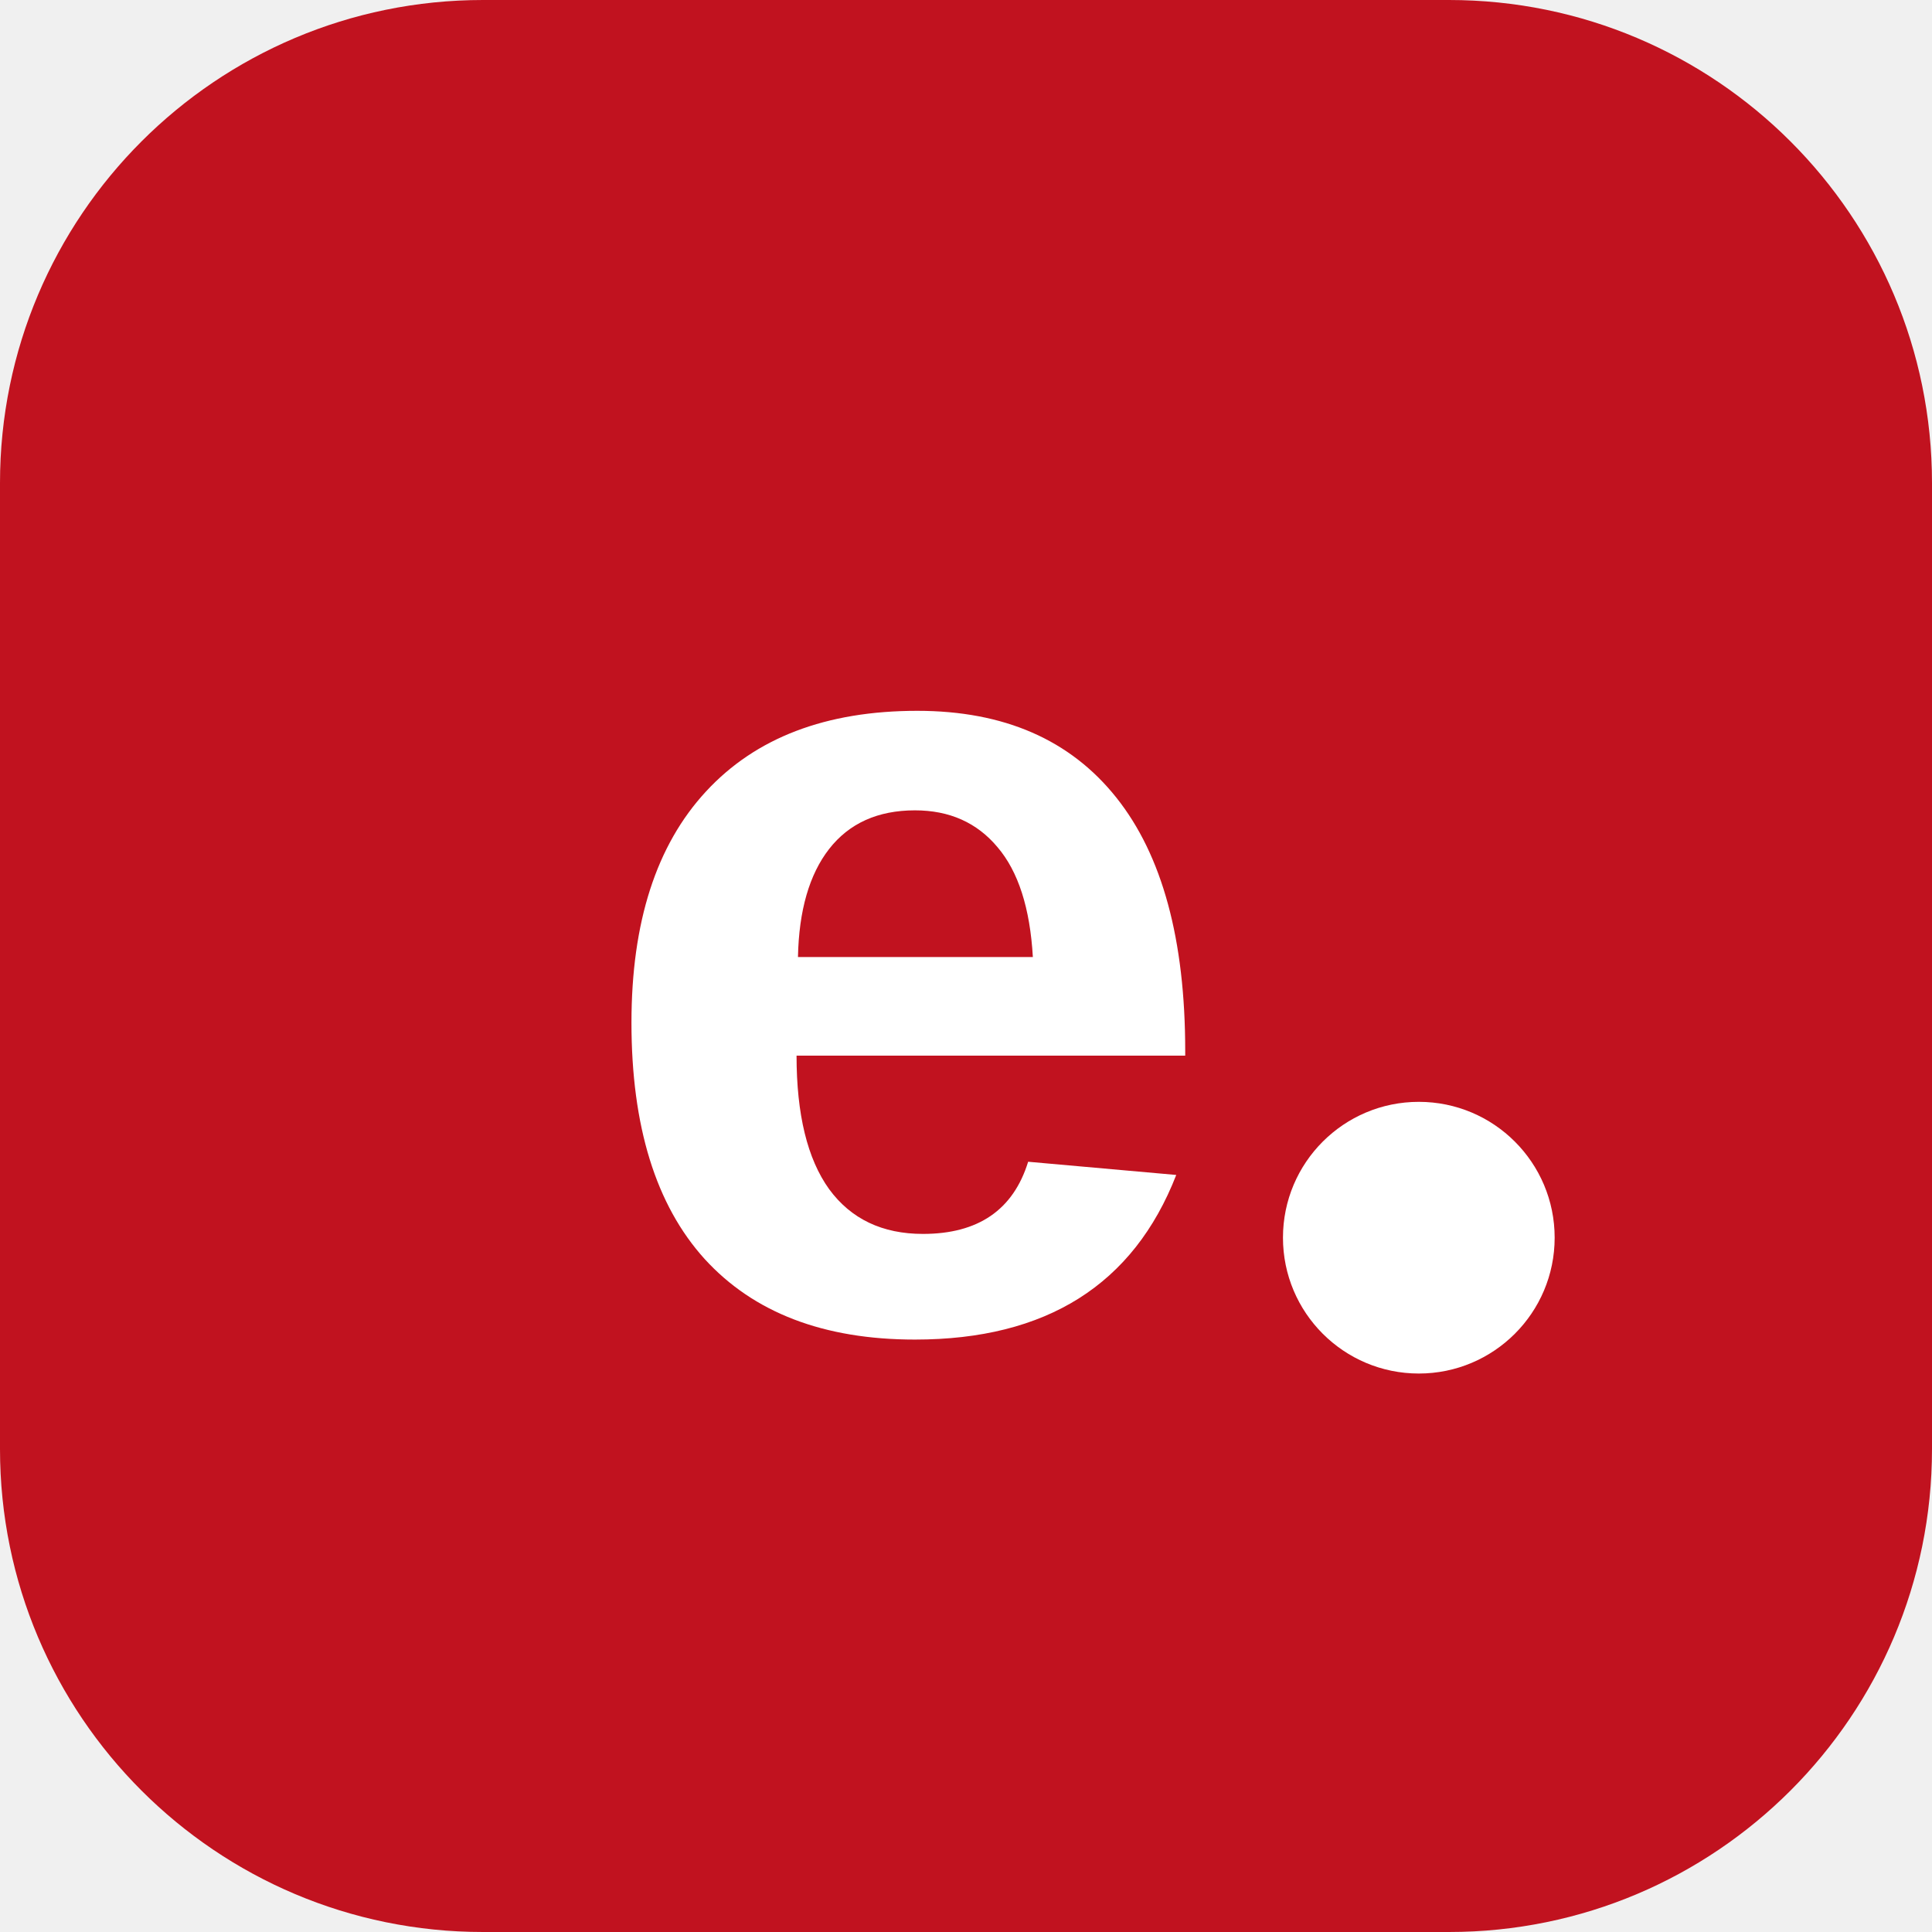
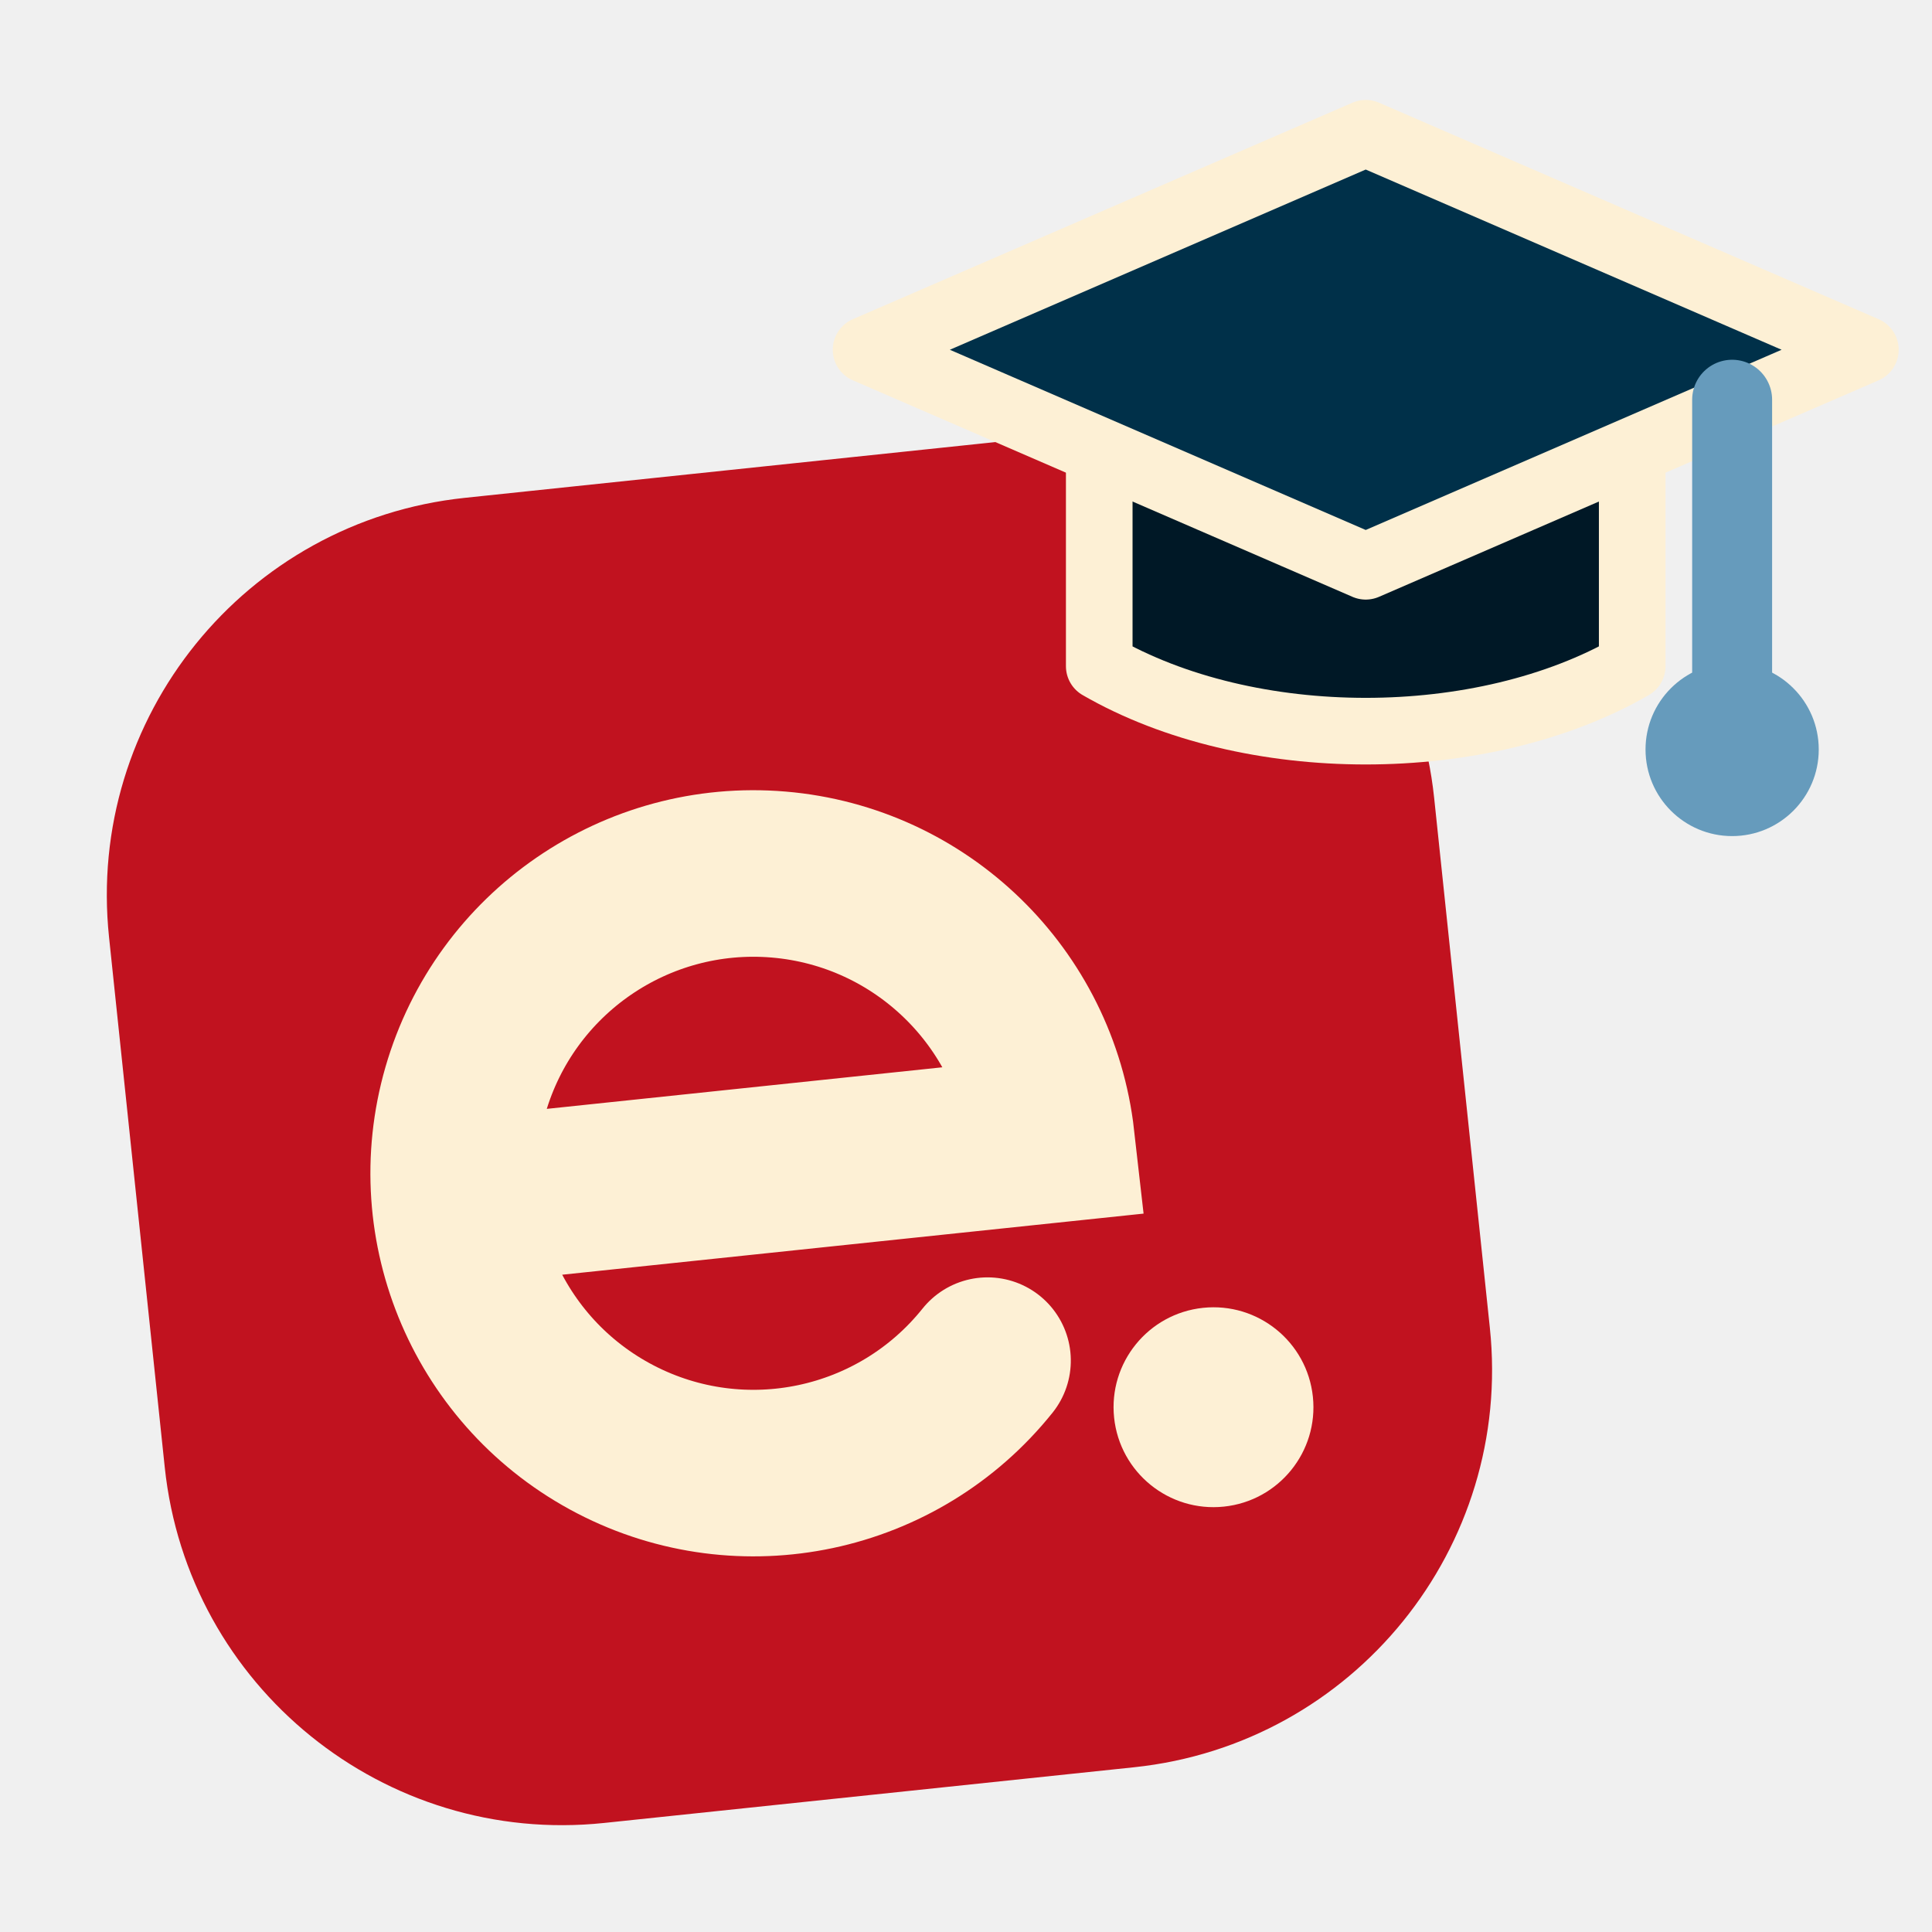
- <svg xmlns="http://www.w3.org/2000/svg" viewBox="0 0 64 64">
-   <defs>
-     <linearGradient id="g" x1="0" y1="0" x2="0" y2="1">
-       <stop offset="0" stop-color="#c1121f" />
-       <stop offset="1" stop-color="#c1121f" />
-     </linearGradient>
-   </defs>
-   <rect width="64" height="64" rx="16" fill="url(#g)" />
-   <text x="30" y="44" text-anchor="middle" font-family="Arial, Helvetica, sans-serif" font-size="38" font-weight="800" fill="#fff" letter-spacing="-2">e</text>
-   <circle cx="47" cy="41" r="4.5" fill="#fff" />
+ <svg xmlns="http://www.w3.org/2000/svg" viewBox="0 0 58 58">
+   <g transform="rotate(-6 24 34)">
+     <rect x="4" y="14" width="40" height="40" rx="12" fill="#c1121f" />
+     <path d="M14.5 35H31.5A9 9 0 1 0 28.9 41.4" fill="none" stroke="#fdf0d5" stroke-width="5" stroke-linecap="round" />
+     <circle cx="35.5" cy="43.5" r="3" fill="#fdf0d5" />
+   </g>
+   <g stroke="#fdf0d5" stroke-width="2" stroke-linejoin="round">
+     <path d="M33 13.5v6.5c4.5 2.6 11.5 2.6 16 0v-6.5" fill="#001826" />
+     <path d="M26 10.5 41 4l15 6.5-15 6.5z" fill="#003049" />
+   </g>
+   <path d="M52 12v9" stroke="#669bbc" stroke-width="2.4" stroke-linecap="round" />
+   <circle cx="52" cy="22.5" r="2.6" fill="#669bbc" />
</svg>
